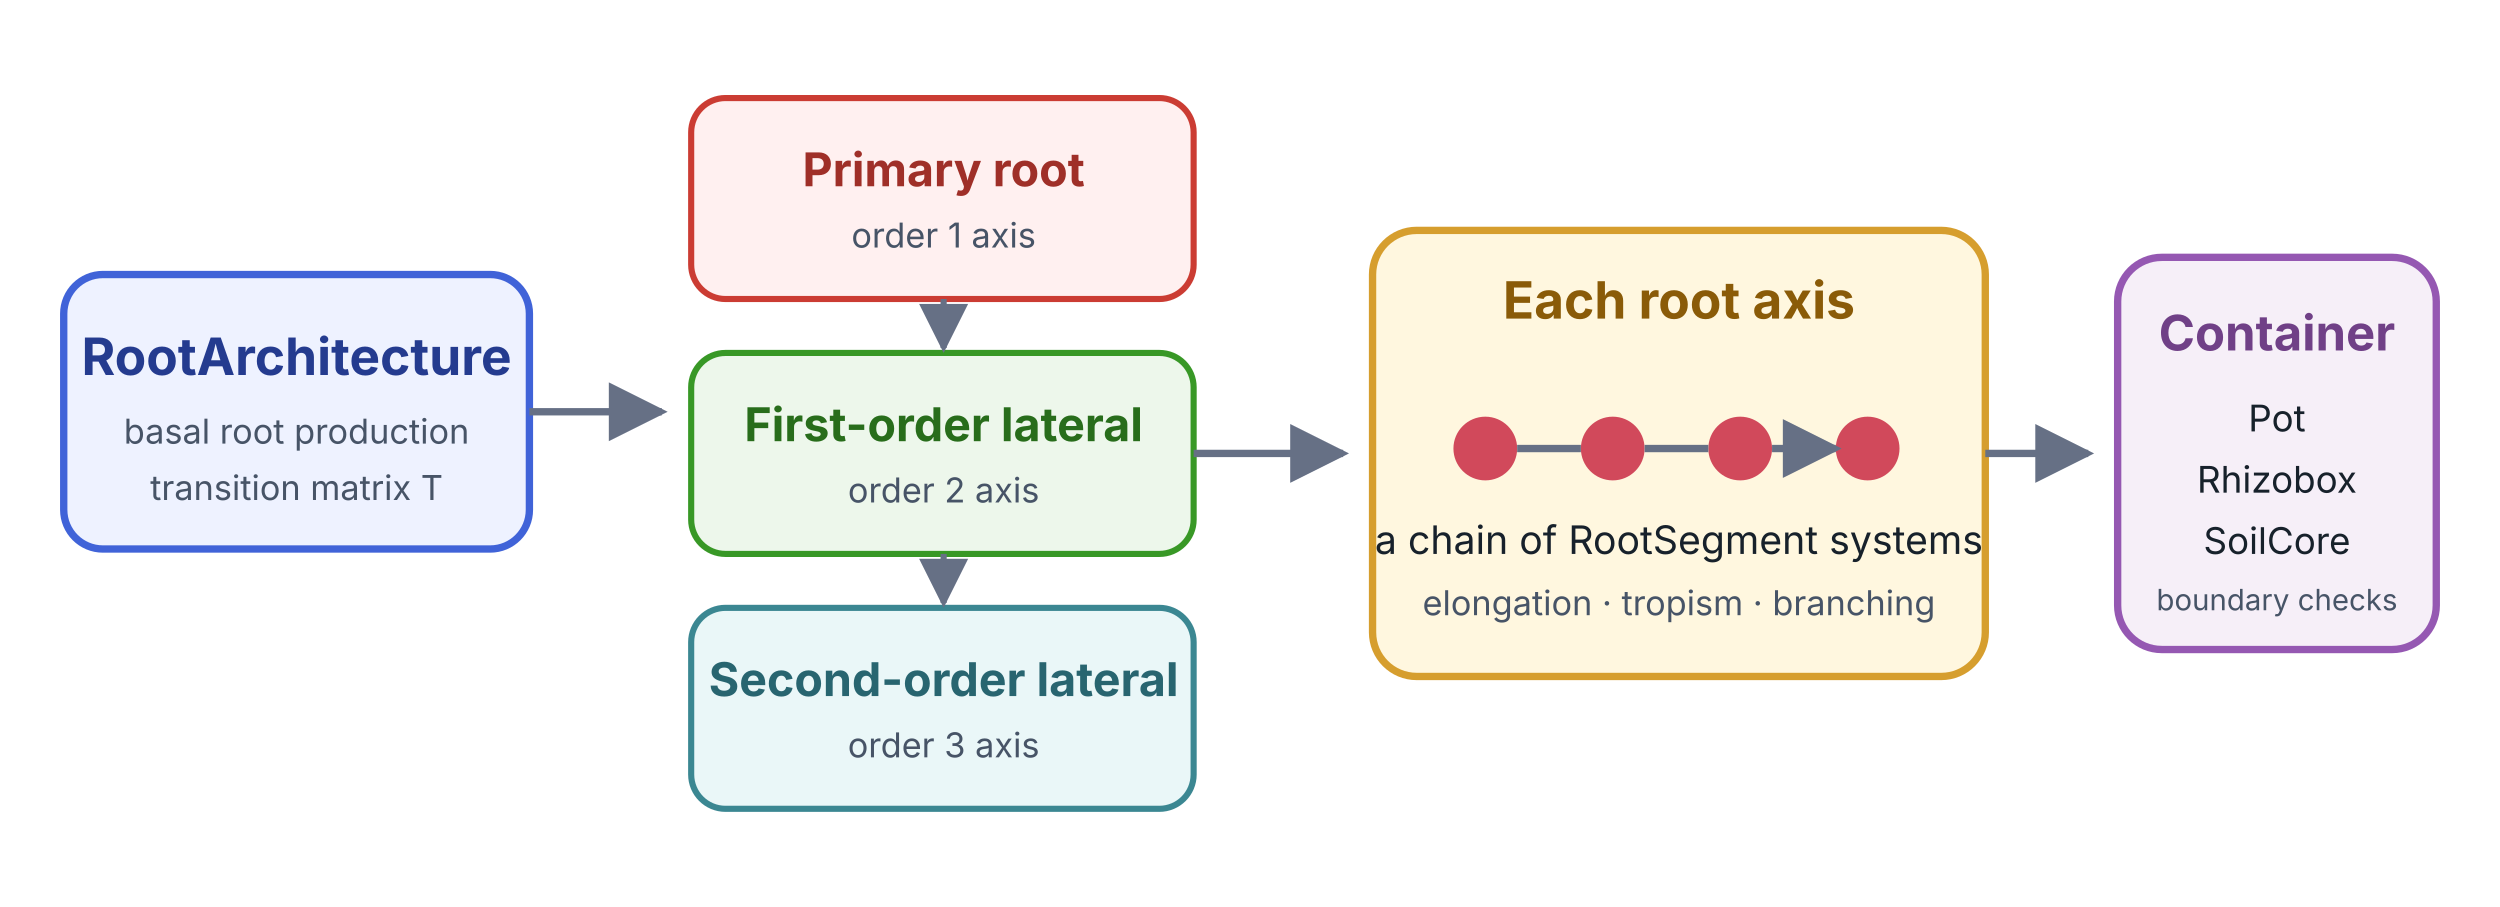
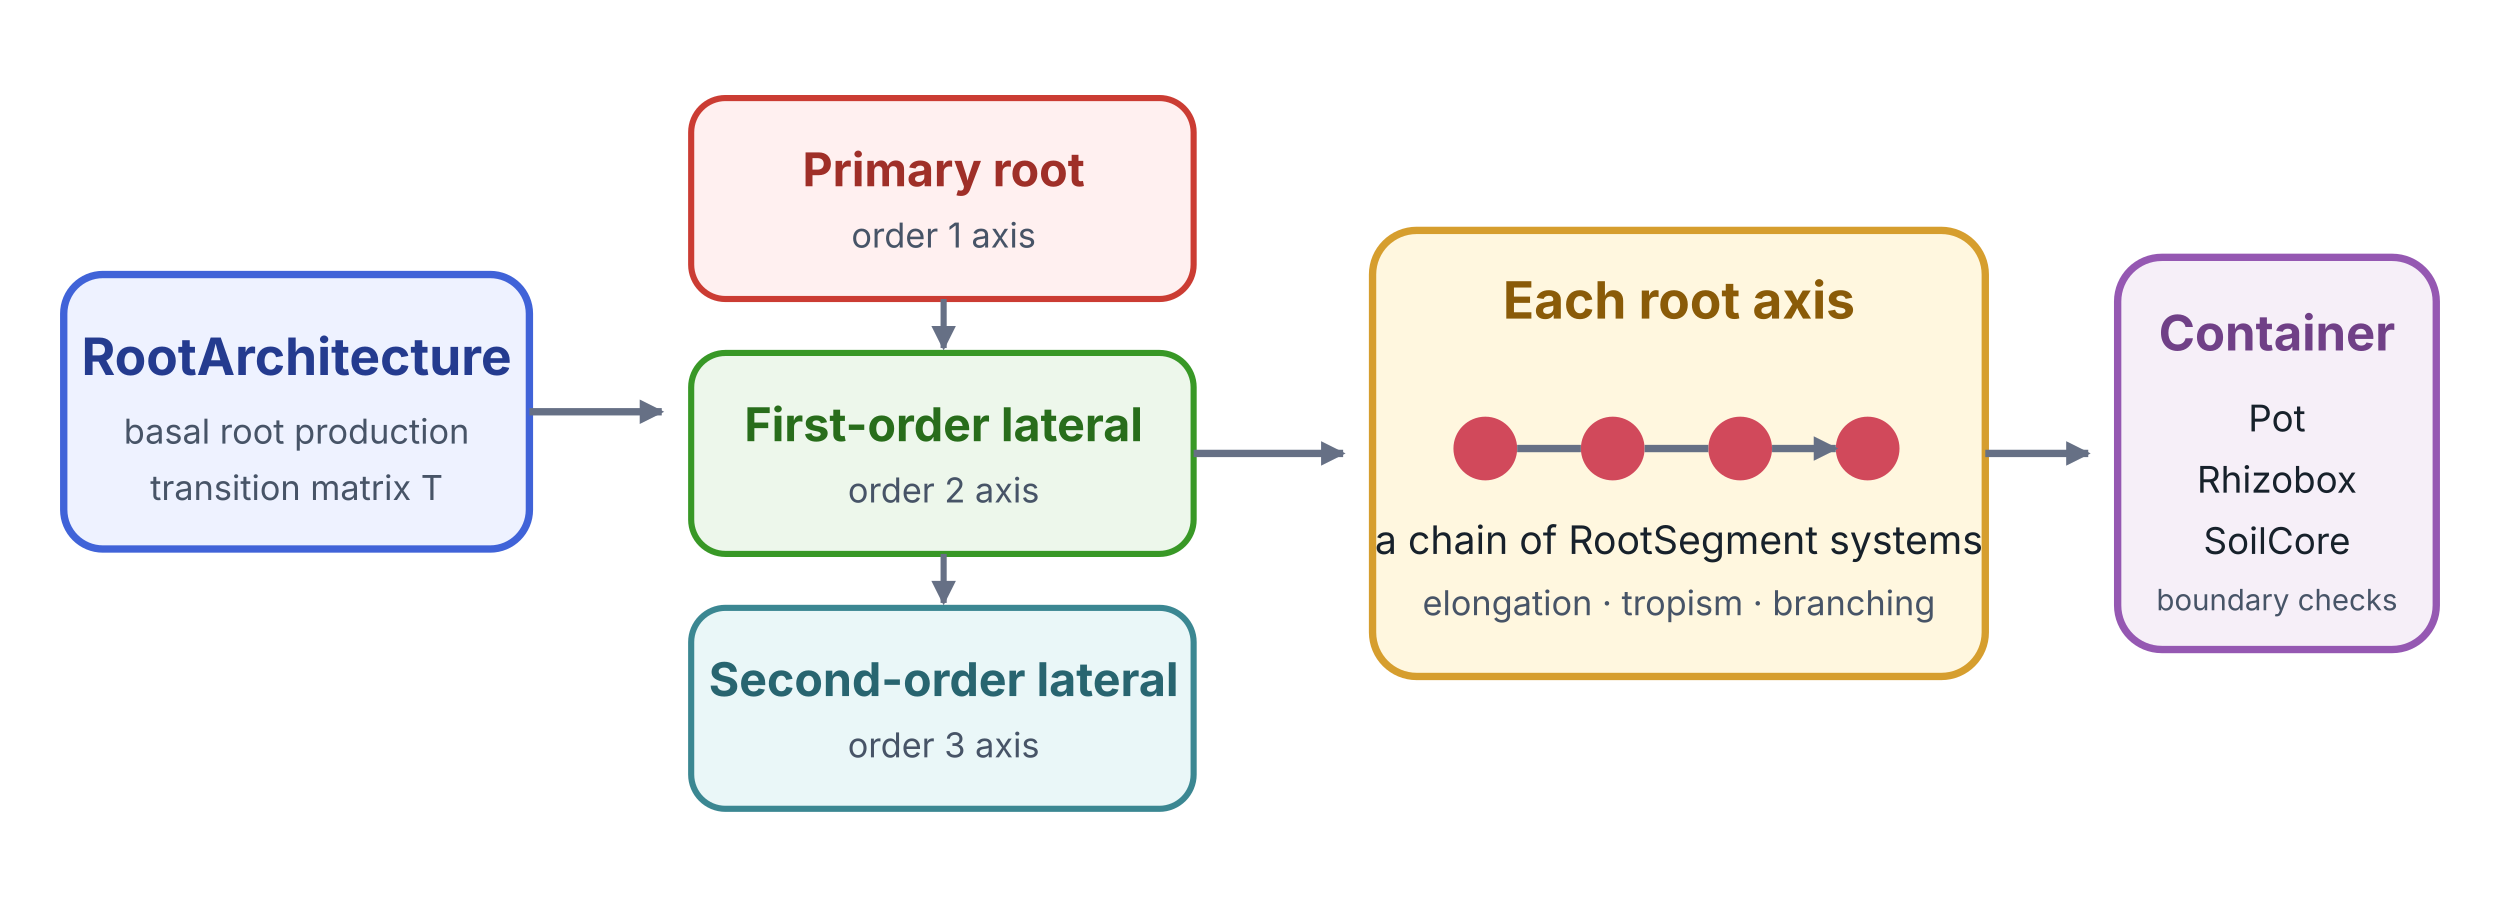
<svg xmlns="http://www.w3.org/2000/svg" viewBox="0 0 1020 370" role="img" aria-labelledby="title desc">
  <defs>
-     <marker id="arrow" viewBox="0 0 10 10" refX="9" refY="5" markerWidth="8" markerHeight="8" orient="auto-start-reverse">
+     <marker id="arrow" viewBox="0 0 10 10" refX="9" refY="5" markerUnits="userSpaceOnUse" markerWidth="10" markerHeight="10" orient="auto-start-reverse">
      <path d="M0 0L10 5L0 10z" fill="#667085" />
    </marker>
  </defs>
  <g font-family="-apple-system, BlinkMacSystemFont, 'Segoe UI', sans-serif" text-anchor="middle">
    <rect x="26" y="112" width="190" height="112" rx="16" fill="#eef2ff" stroke="#4063d8" stroke-width="3" />
    <text x="121" y="153" fill="#243b8f" font-size="21" font-weight="700">RootArchitecture</text>
    <text x="121" y="181" fill="#475467" font-size="14">basal root production</text>
    <text x="121" y="204" fill="#475467" font-size="14">transition matrix T</text>
    <path d="M216 168H270" fill="none" stroke="#667085" stroke-width="3" marker-end="url(#arrow)" />
    <rect x="282" y="40" width="205" height="82" rx="14" fill="#fff0f0" stroke="#cb3c33" stroke-width="2.5" />
    <text x="385" y="76" fill="#9f2f28" font-size="19" font-weight="700">Primary root</text>
    <text x="385" y="101" fill="#475467" font-size="14">order 1 axis</text>
    <rect x="282" y="144" width="205" height="82" rx="14" fill="#edf7eb" stroke="#389826" stroke-width="2.5" />
    <text x="385" y="180" fill="#286d1b" font-size="19" font-weight="700">First-order lateral</text>
    <text x="385" y="205" fill="#475467" font-size="14">order 2 axis</text>
    <rect x="282" y="248" width="205" height="82" rx="14" fill="#eaf7f8" stroke="#3b8792" stroke-width="2.5" />
    <text x="385" y="284" fill="#286570" font-size="19" font-weight="700">Second-order lateral</text>
    <text x="385" y="309" fill="#475467" font-size="14">order 3 axis</text>
    <path d="M385 122V142" fill="none" stroke="#667085" stroke-width="2.5" marker-end="url(#arrow)" />
    <path d="M385 226V246" fill="none" stroke="#667085" stroke-width="2.5" marker-end="url(#arrow)" />
    <path d="M487 185H548" fill="none" stroke="#667085" stroke-width="3" marker-end="url(#arrow)" />
    <rect x="560" y="94" width="250" height="182" rx="18" fill="#fff7df" stroke="#d69e2e" stroke-width="3" />
    <text x="685" y="130" fill="#8a5b08" font-size="21" font-weight="700">Each root axis</text>
    <circle cx="606" cy="183" r="13" fill="#d1495b" />
    <circle cx="658" cy="183" r="13" fill="#d1495b" />
    <circle cx="710" cy="183" r="13" fill="#d1495b" />
    <circle cx="762" cy="183" r="13" fill="#d1495b" />
    <path d="M619 183H645M671 183H697M723 183H749" stroke="#667085" stroke-width="3" marker-end="url(#arrow)" />
    <text x="685" y="226" fill="#17212b" font-size="16">a chain of RootSegment systems</text>
    <text x="685" y="251" fill="#475467" font-size="14">elongation · tropism · branching</text>
    <path d="M810 185H852" fill="none" stroke="#667085" stroke-width="3" marker-end="url(#arrow)" />
    <rect x="864" y="105" width="130" height="160" rx="18" fill="#f6eff8" stroke="#9558b2" stroke-width="3" />
    <text x="929" y="143" fill="#704087" font-size="20" font-weight="700">Container</text>
    <text x="929" y="176" fill="#17212b" font-size="15">Pot</text>
    <text x="929" y="201" fill="#17212b" font-size="15">Rhizobox</text>
    <text x="929" y="226" fill="#17212b" font-size="15">SoilCore</text>
    <text x="929" y="249" fill="#475467" font-size="12">boundary checks</text>
  </g>
</svg>
